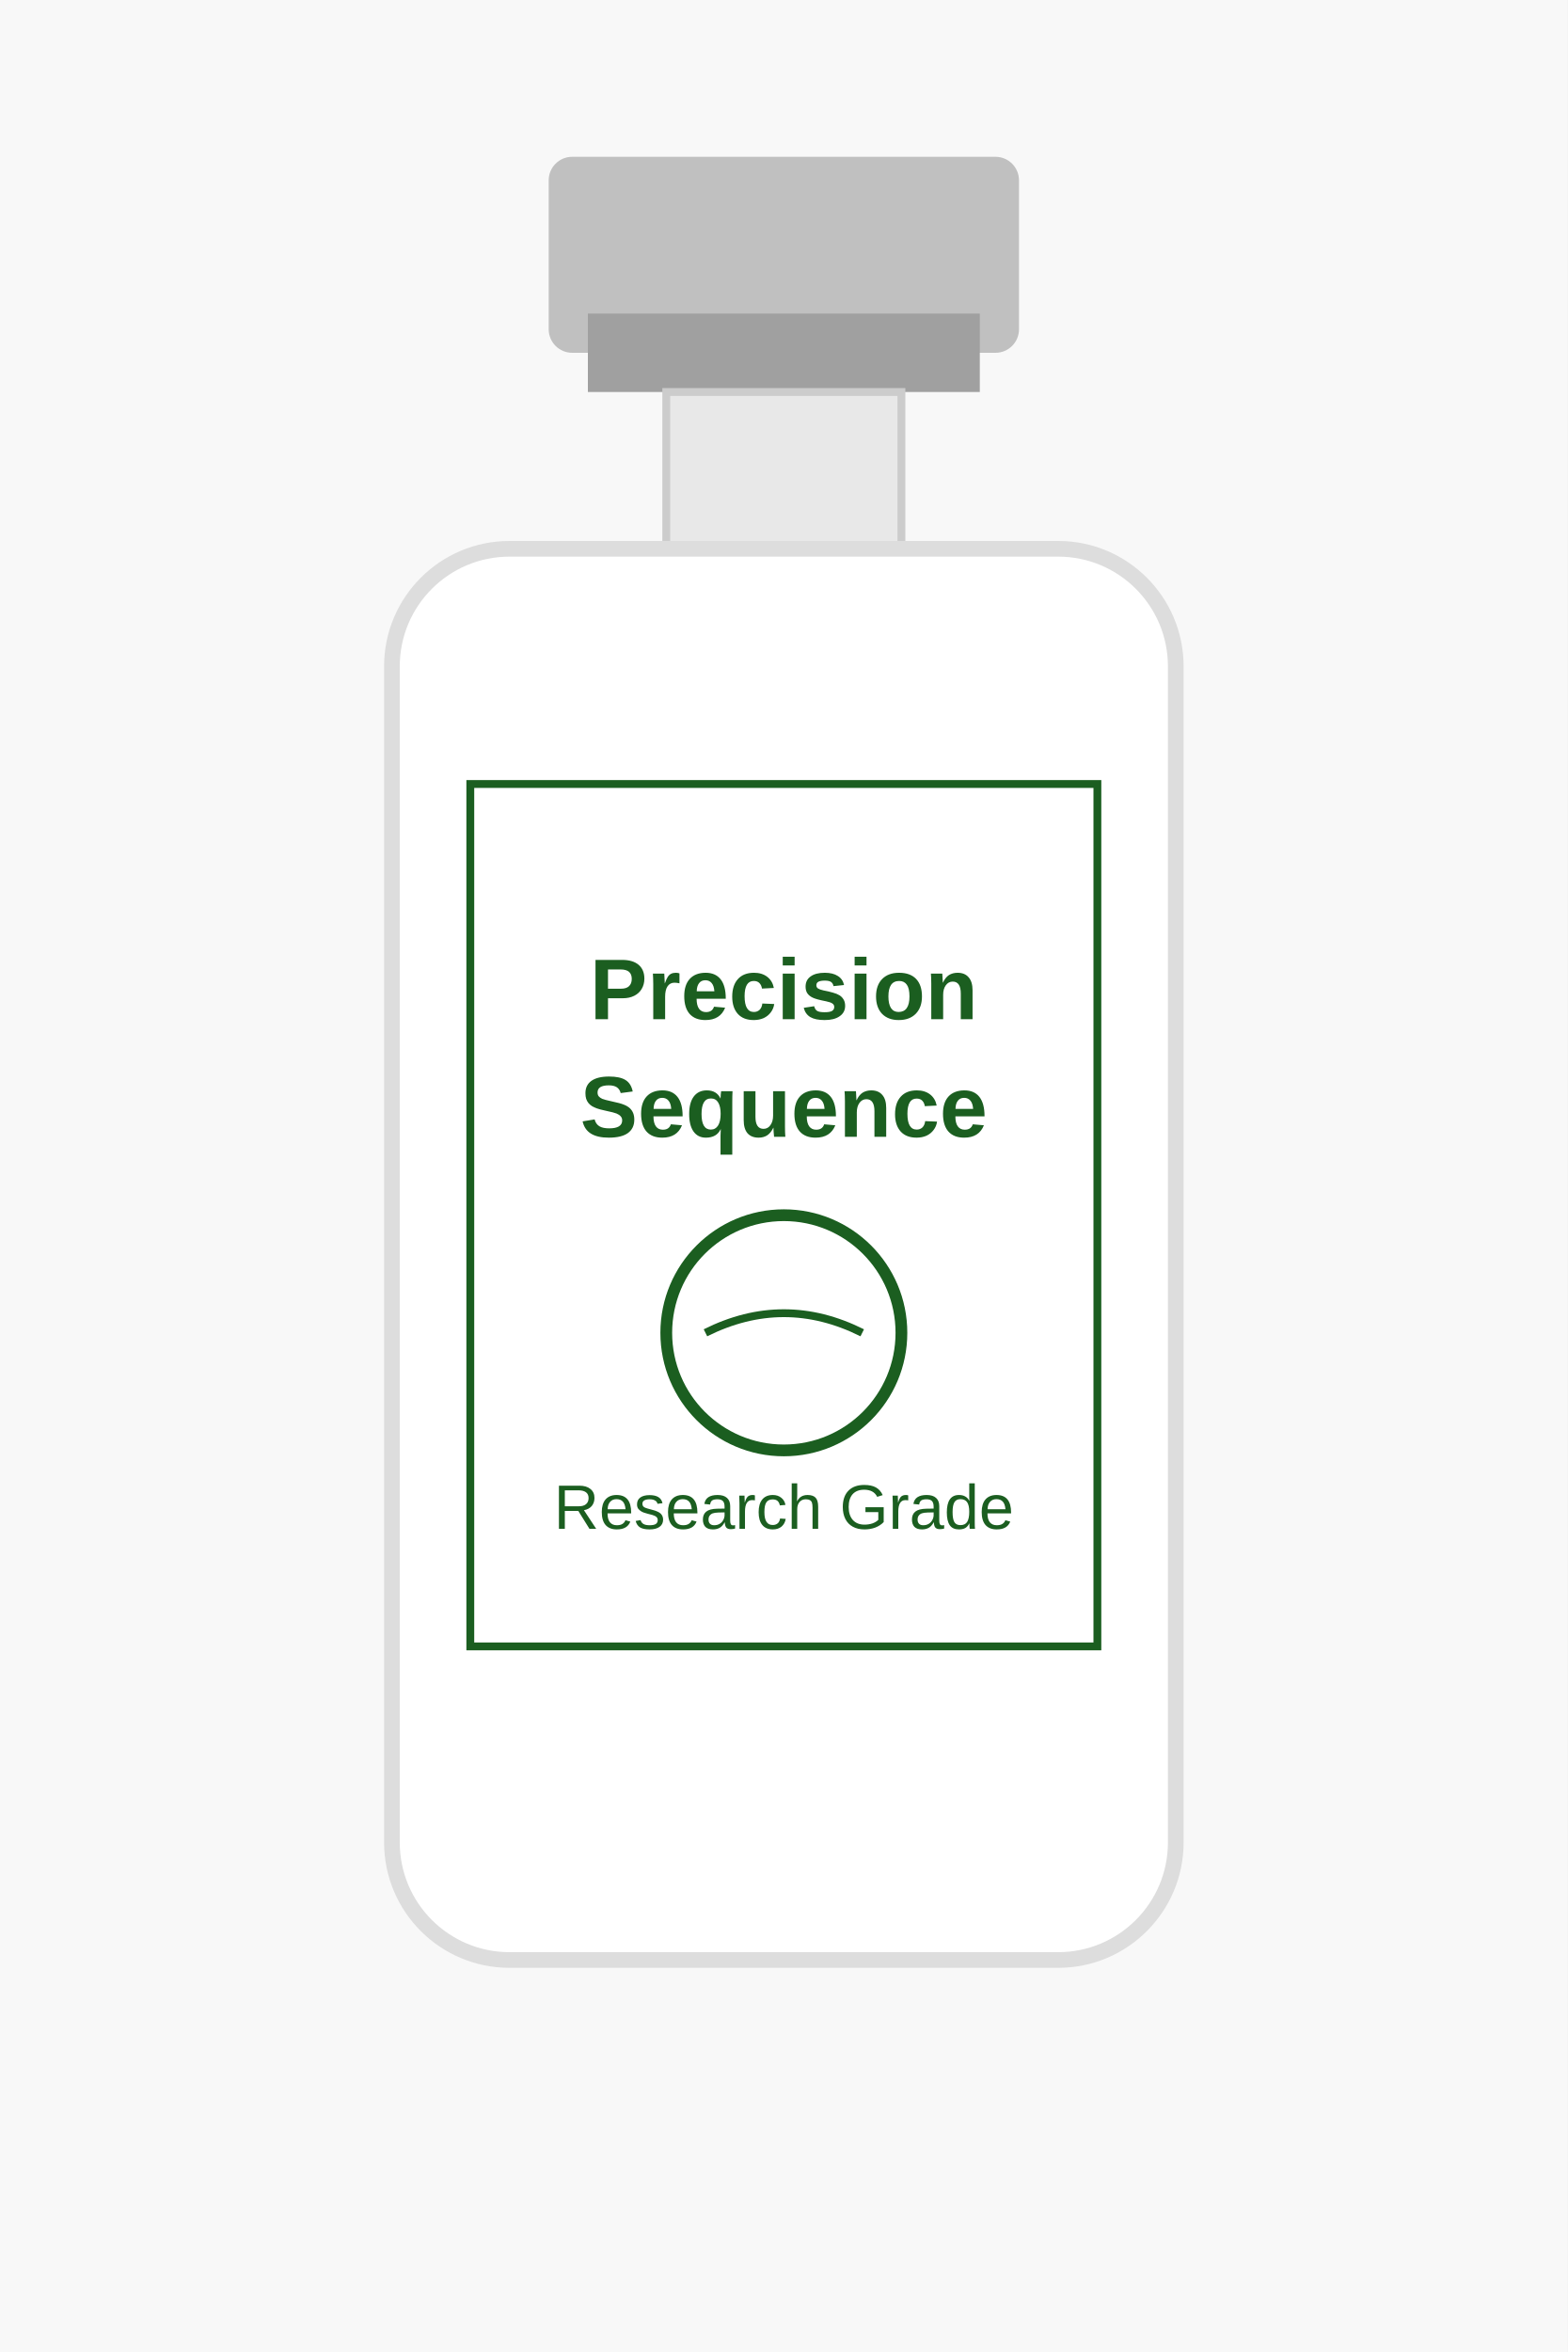
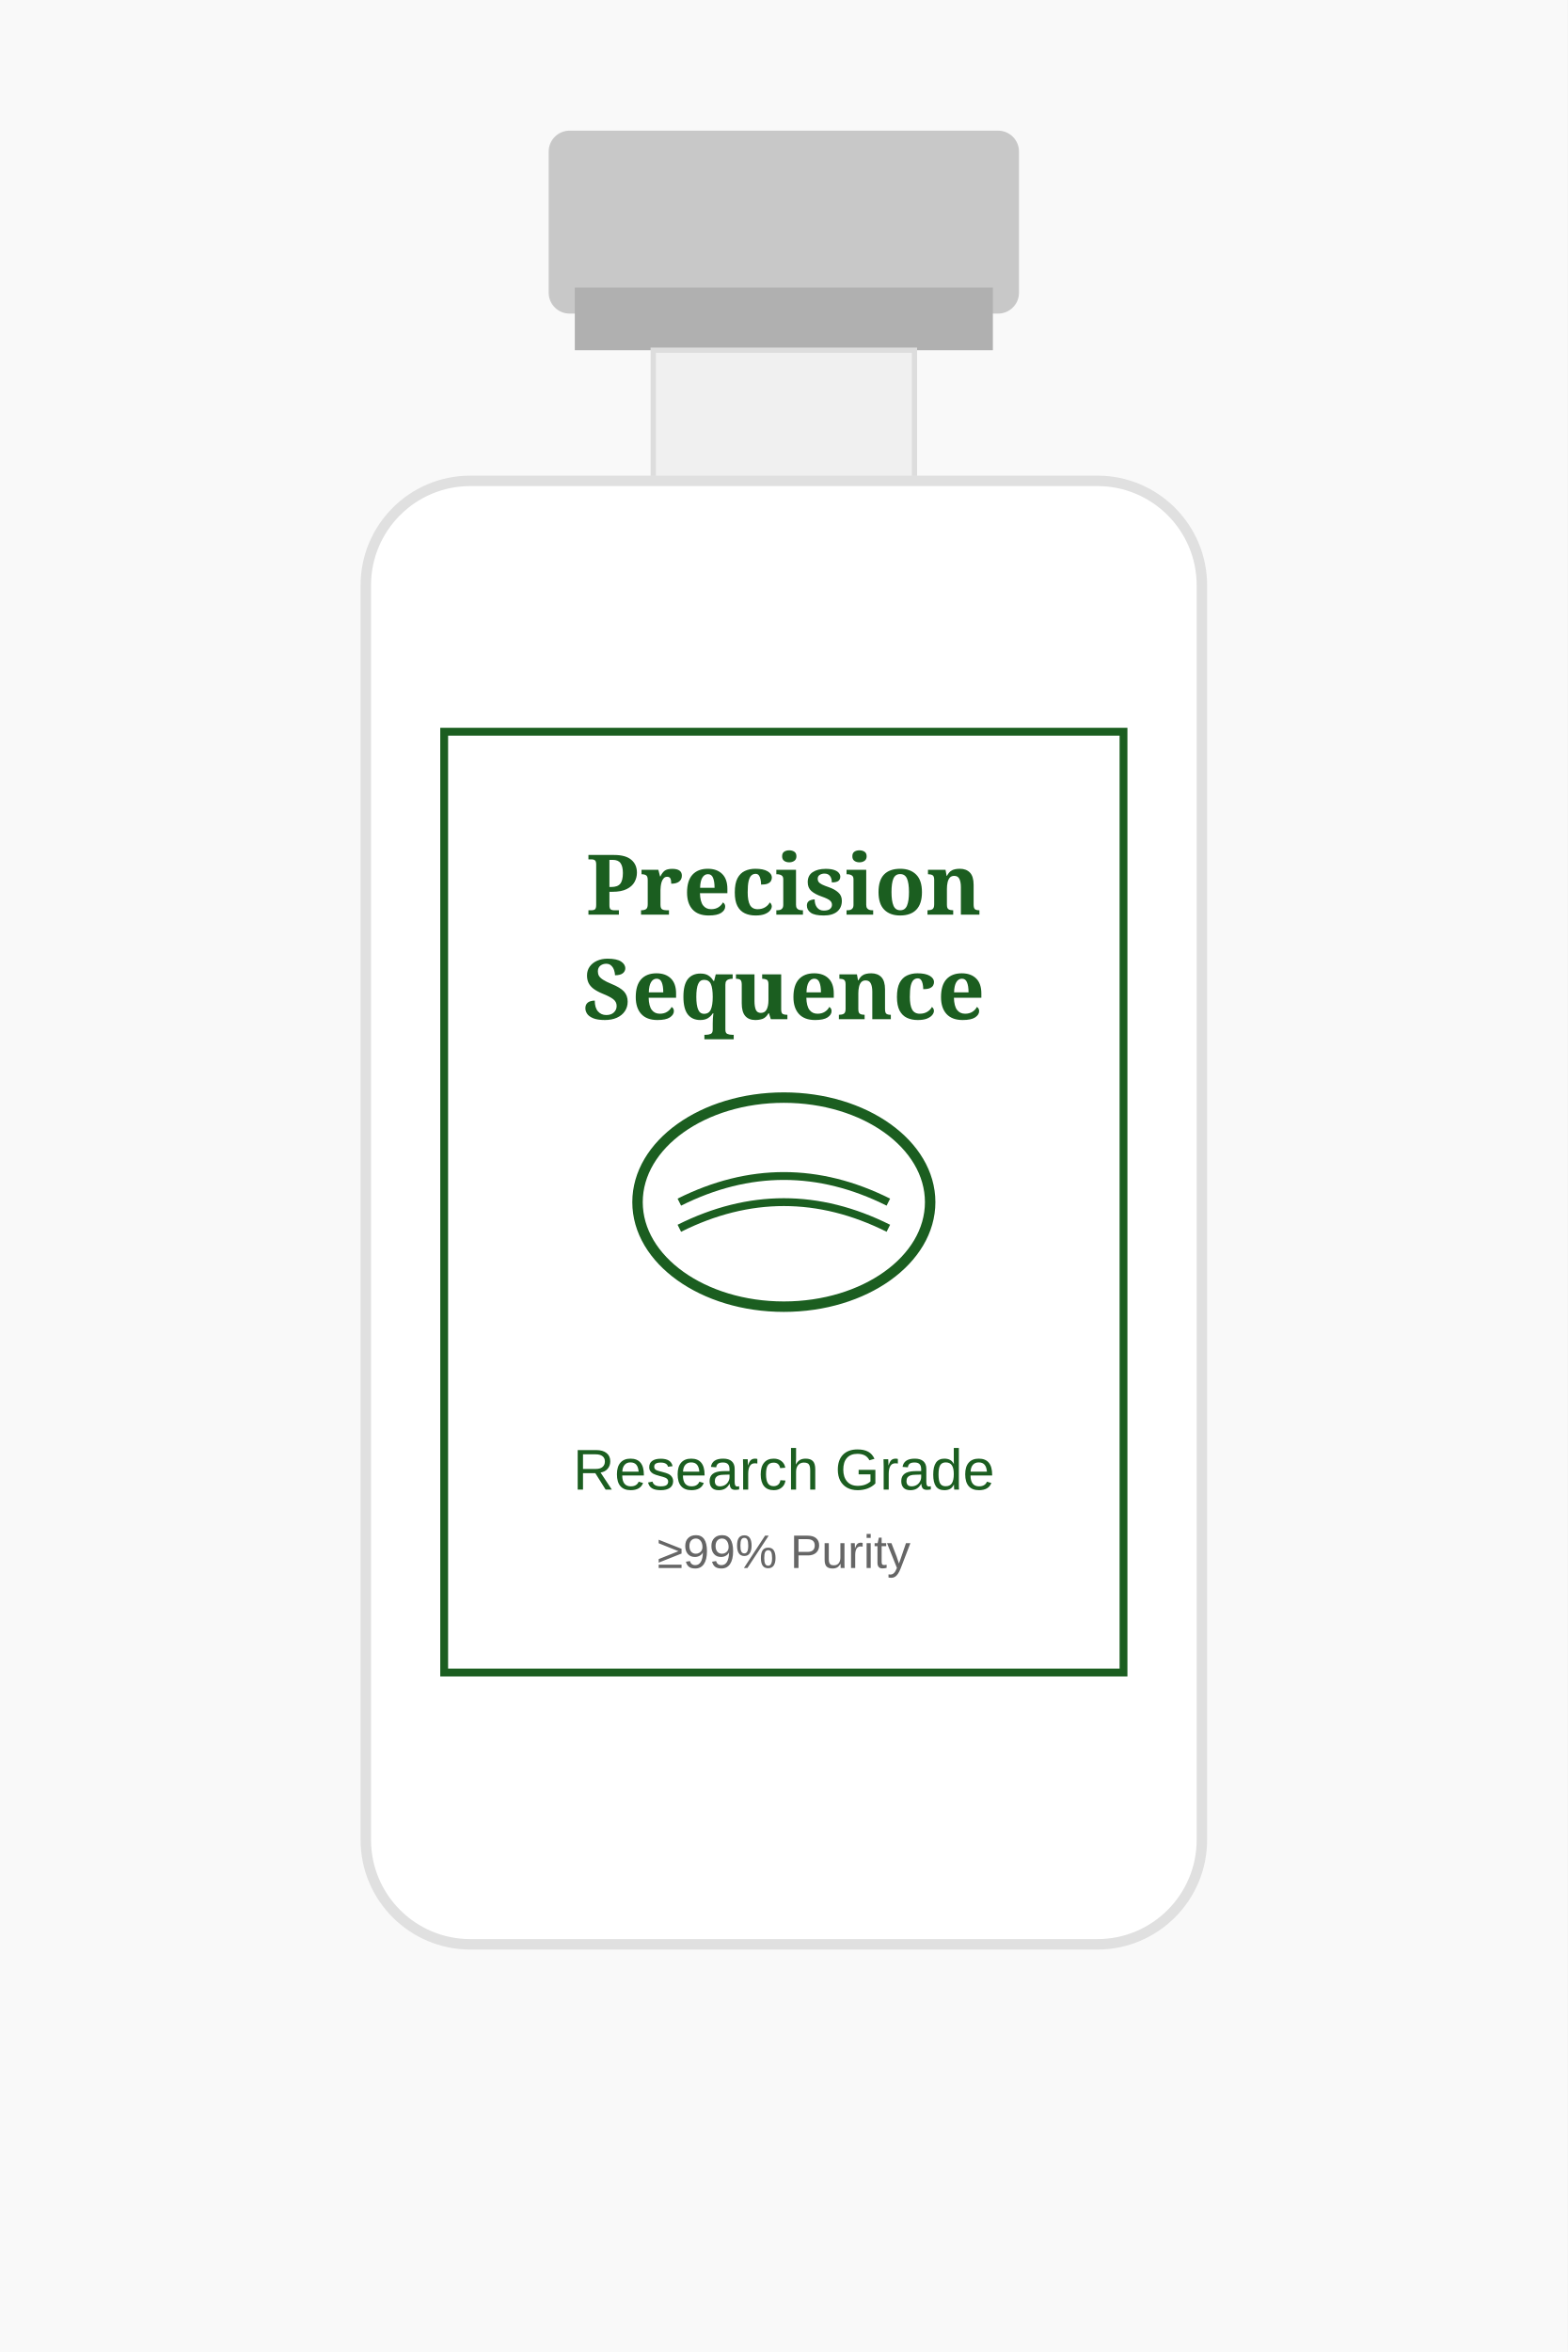
- <svg xmlns="http://www.w3.org/2000/svg" viewBox="0 0 200 300">
-   <rect width="200" height="300" fill="#f8f8f8" />
-   <rect x="70" y="20" width="60" height="25" rx="3" fill="#c0c0c0" />
-   <rect x="75" y="40" width="50" height="10" fill="#a0a0a0" />
-   <rect x="85" y="50" width="30" height="20" fill="#e8e8e8" stroke="#ccc" />
-   <rect x="50" y="70" width="100" height="180" rx="15" fill="#ffffff" stroke="#ddd" stroke-width="2" />
-   <rect x="60" y="100" width="80" height="110" fill="#ffffff" stroke="#1B5E20" stroke-width="1" />
-   <text x="100" y="130" text-anchor="middle" font-family="Arial" font-size="11" font-weight="bold" fill="#1B5E20">Precision</text>
-   <text x="100" y="145" text-anchor="middle" font-family="Arial" font-size="11" font-weight="bold" fill="#1B5E20">Sequence</text>
-   <circle cx="100" cy="170" r="15" fill="none" stroke="#1B5E20" stroke-width="1.5" />
-   <path d="M90 170 Q100 165 110 170" fill="none" stroke="#1B5E20" stroke-width="1" />
-   <text x="100" y="195" text-anchor="middle" font-family="Arial" font-size="8" fill="#1B5E20">Research Grade</text>
+ <svg xmlns="http://www.w3.org/2000/svg" viewBox="0 0 300 450">
+   <rect width="300" height="450" fill="#f9f9f9" />
+   <rect x="105" y="25" width="90" height="35" rx="4" fill="#c8c8c8" />
+   <rect x="110" y="55" width="80" height="12" fill="#b0b0b0" />
+   <rect x="125" y="67" width="50" height="25" fill="#f0f0f0" stroke="#ddd" />
+   <rect x="70" y="92" width="160" height="280" rx="20" fill="#ffffff" stroke="#e0e0e0" stroke-width="2" />
+   <rect x="85" y="140" width="130" height="180" fill="#ffffff" stroke="#1B5E20" stroke-width="1.5" />
+   <text x="150" y="175" text-anchor="middle" font-family="Georgia, serif" font-size="16" font-weight="bold" fill="#1B5E20">Precision</text>
+   <text x="150" y="195" text-anchor="middle" font-family="Georgia, serif" font-size="16" font-weight="bold" fill="#1B5E20">Sequence</text>
+   <ellipse cx="150" cy="230" rx="28" ry="20" fill="none" stroke="#1B5E20" stroke-width="2" />
+   <path d="M130 230 Q150 220 170 230" fill="none" stroke="#1B5E20" stroke-width="1.5" />
+   <path d="M130 235 Q150 225 170 235" fill="none" stroke="#1B5E20" stroke-width="1.5" />
+   <text x="150" y="285" text-anchor="middle" font-family="Arial" font-size="11" fill="#1B5E20">Research Grade</text>
+   <text x="150" y="300" text-anchor="middle" font-family="Arial" font-size="9" fill="#666">≥99% Purity</text>
</svg>
